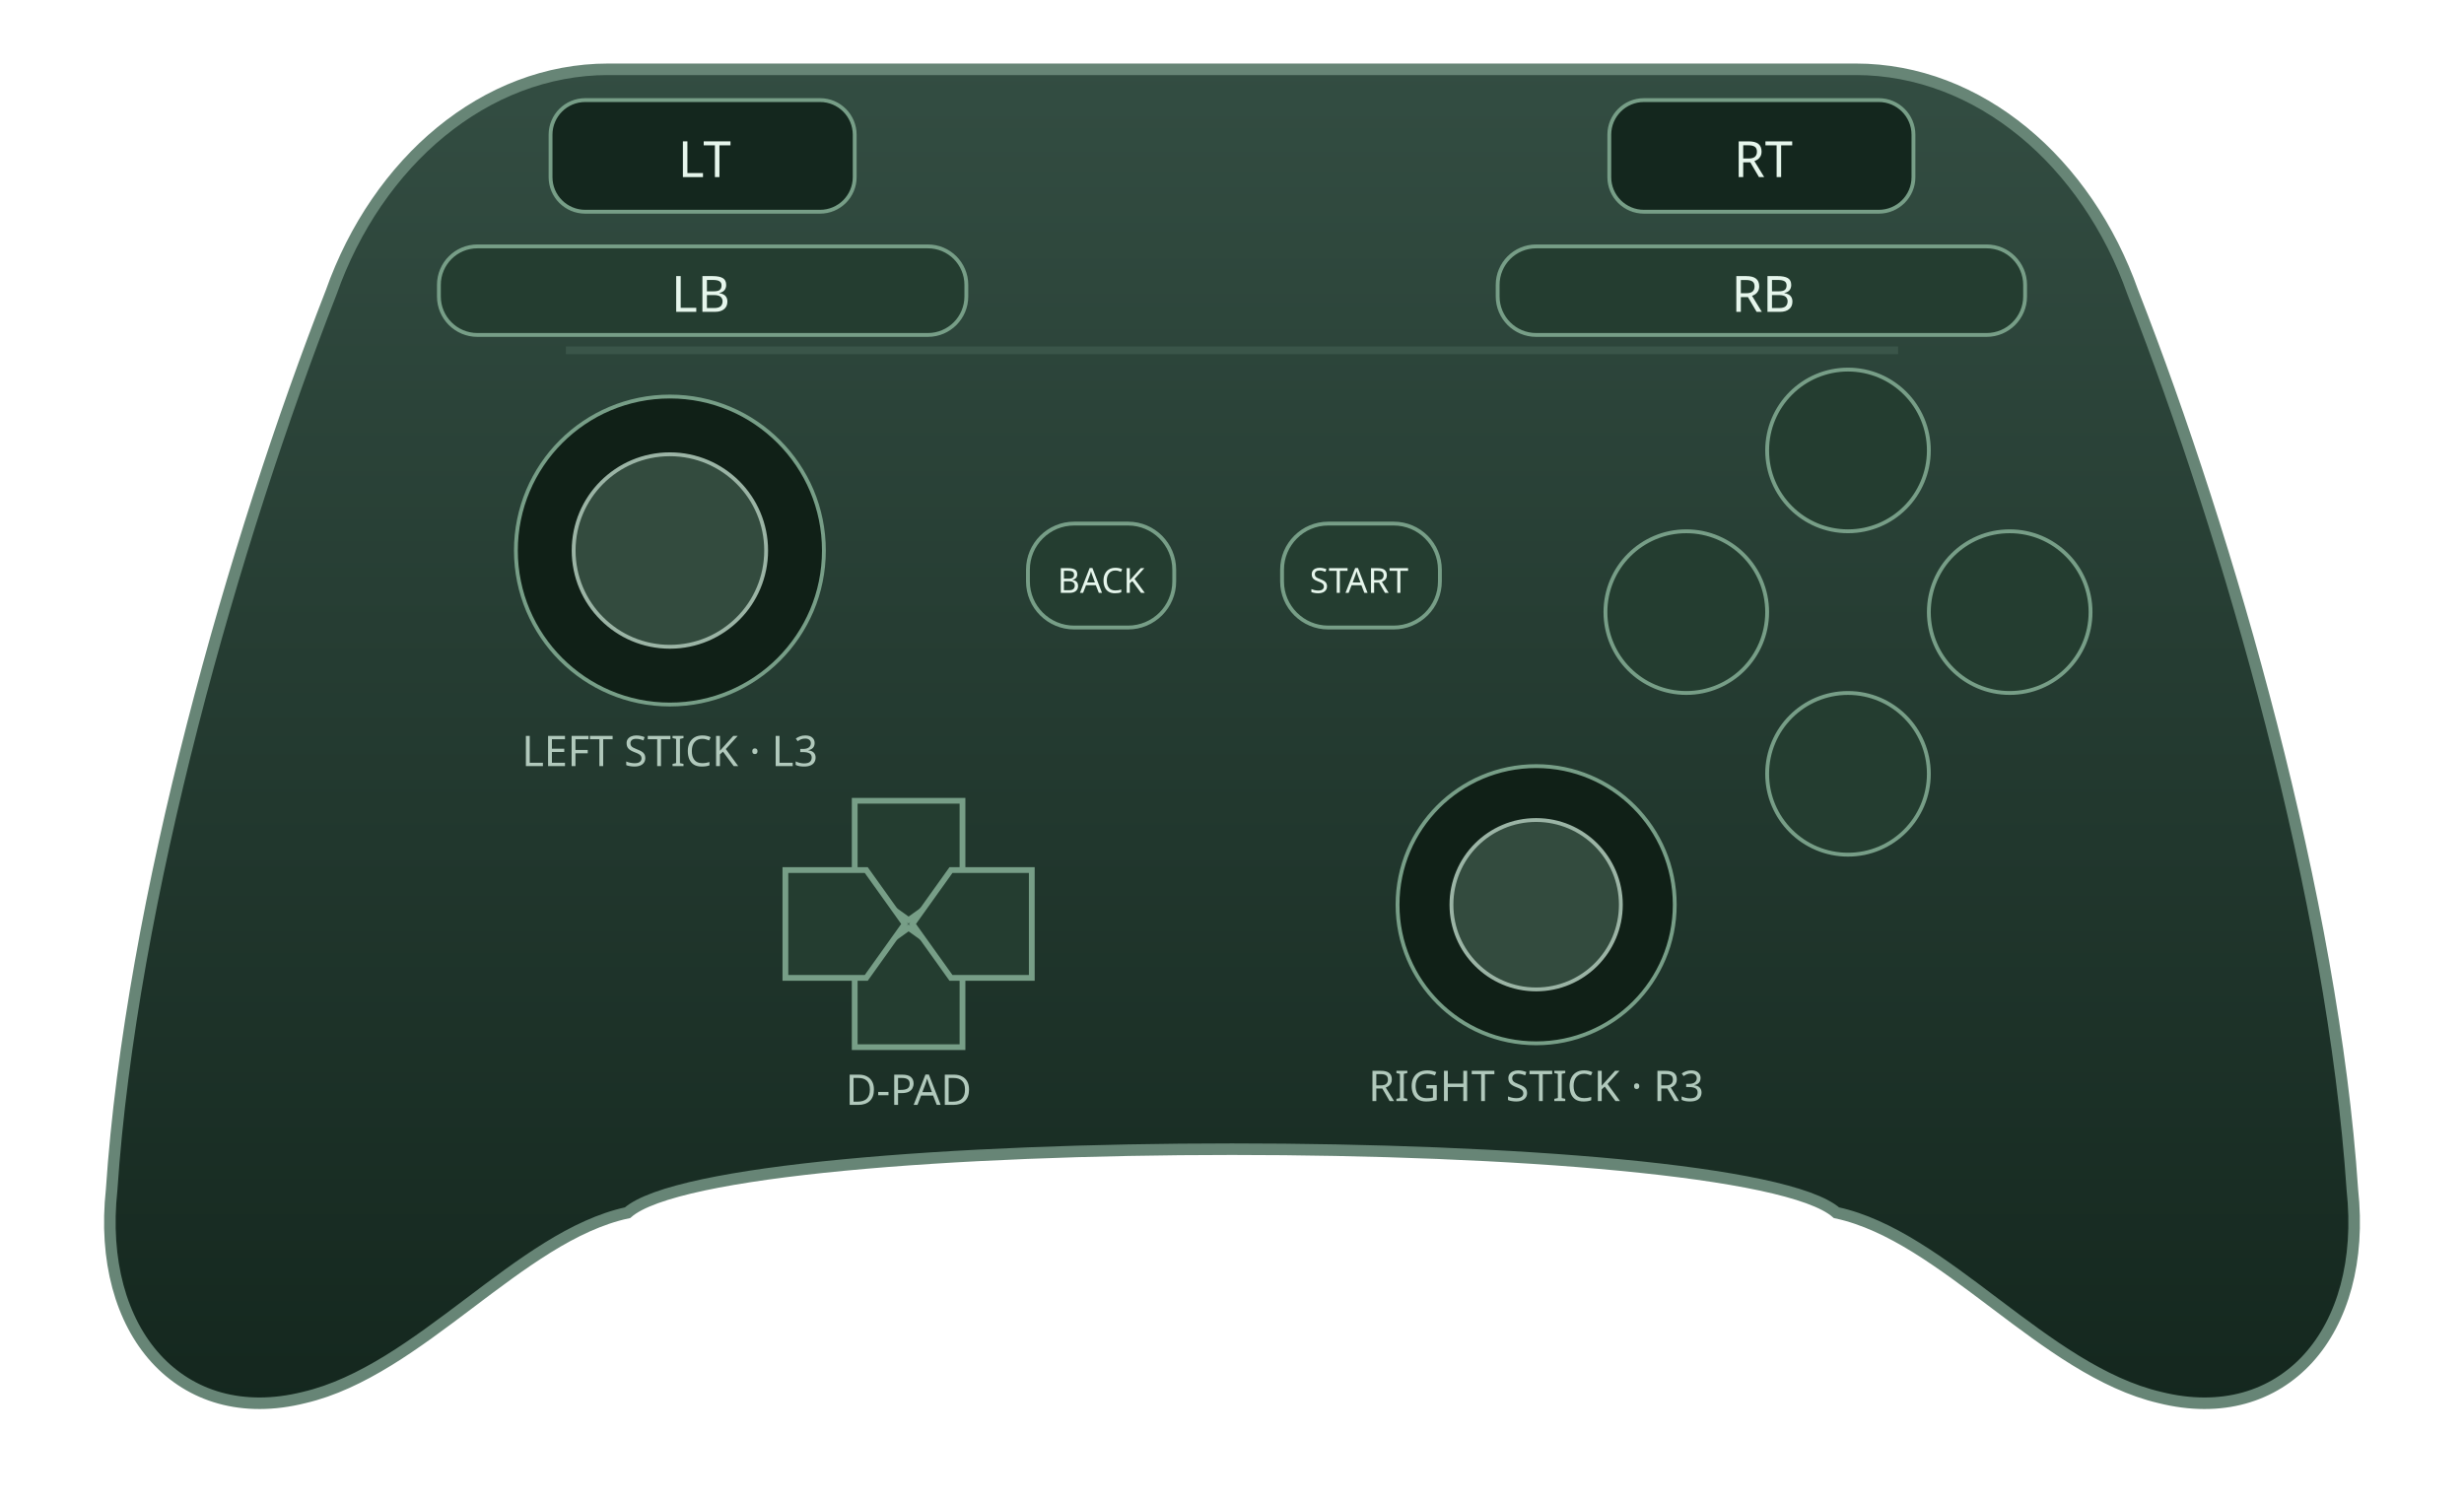
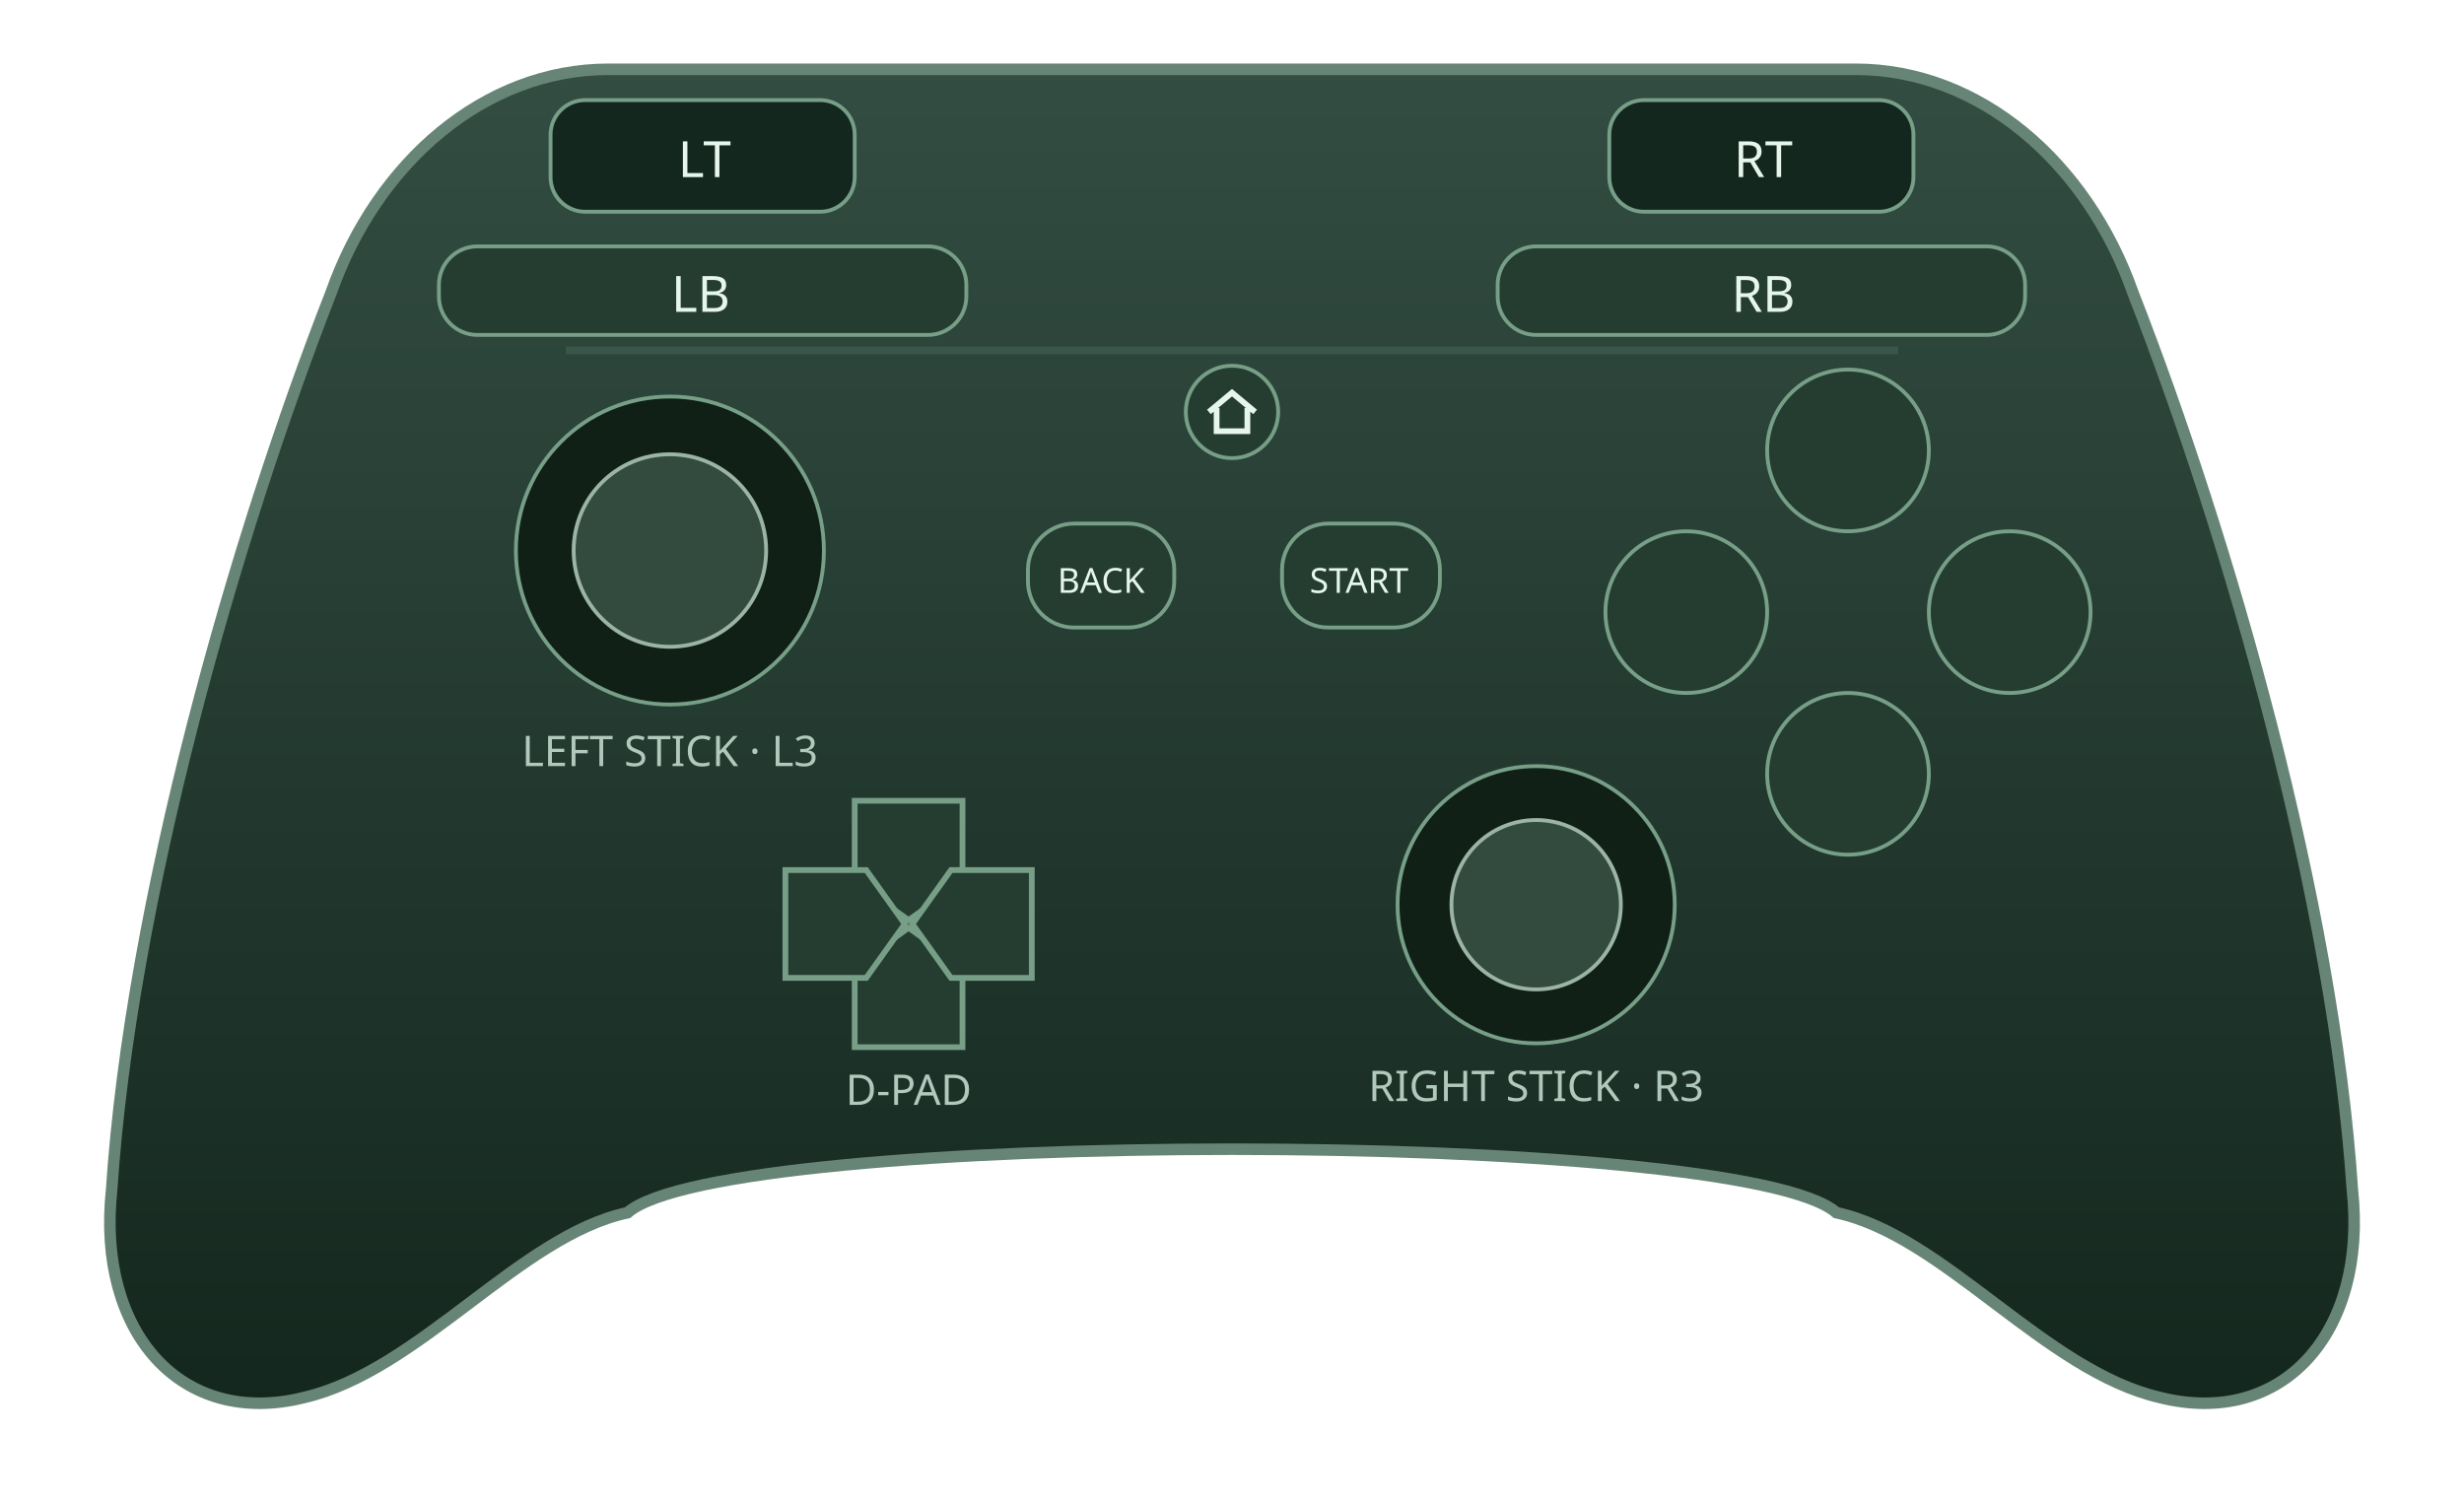
<svg xmlns="http://www.w3.org/2000/svg" viewBox="0 0 640 390" role="img" aria-labelledby="controller-test-label">
  <defs>
    <linearGradient id="controller-shell" x2="0" y2="1">
      <stop stop-color="#334d42" />
      <stop offset="1" stop-color="#14271e" />
    </linearGradient>
  </defs>
  <path d="M158 18H482C514 18 542 42 554 76C579 140 606 234 611 309C615 346 593 371 561 363C531 356 505 321 477 315C452 293 188 293 163 315C135 321 109 356 79 363C47 371 25 346 29 309C34 234 61 140 86 76C98 42 126 18 158 18Z" fill="url(#controller-shell)" stroke="#678576" stroke-width="3" />
  <path d="M147 91H493" fill="none" stroke="#6c8a793d" stroke-width="2" />
  <g data-button="LB">
    <rect x="114" y="64" width="137" height="23" rx="10" fill="#243d30" stroke="#779e87" />
    <text x="182" y="81" text-anchor="middle" fill="#e6f6ec" font-family="sans-serif" font-size="13">LB</text>
  </g>
  <g data-button="RB">
    <rect x="389" y="64" width="137" height="23" rx="10" fill="#243d30" stroke="#779e87" />
    <text x="458" y="81" text-anchor="middle" fill="#e6f6ec" font-family="sans-serif" font-size="13">RB</text>
  </g>
  <g data-button="LT">
    <rect x="143" y="26" width="79" height="29" rx="9" fill="#14271e" stroke="#779e87" />
    <rect data-trigger="left" x="148" y="30" width="0" height="21" rx="6" fill="#43d98e" />
    <text x="183" y="46" text-anchor="middle" fill="#e6f6ec" font-family="sans-serif" font-size="13">LT</text>
  </g>
  <g data-button="RT">
    <rect x="418" y="26" width="79" height="29" rx="9" fill="#14271e" stroke="#779e87" />
    <rect data-trigger="right" x="423" y="30" width="0" height="21" rx="6" fill="#43d98e" />
    <text x="458" y="46" text-anchor="middle" fill="#e6f6ec" font-family="sans-serif" font-size="13">RT</text>
  </g>
  <g data-button="L3">
    <circle cx="174" cy="143" r="40" fill="#102017" stroke="#779e87" />
    <circle data-stick="left" data-center-x="174" data-center-y="143" data-travel="12" cx="174" cy="143" r="25" fill="#334b3e" stroke="#9bb4a5" />
    <text x="174" y="199" text-anchor="middle" fill="#b1c9bc" font-family="sans-serif" font-size="11">LEFT STICK · L3</text>
  </g>
  <g data-button="R3">
    <circle cx="399" cy="235" r="36" fill="#102017" stroke="#779e87" />
    <circle data-stick="right" data-center-x="399" data-center-y="235" data-travel="12" cx="399" cy="235" r="22" fill="#334b3e" stroke="#9bb4a5" />
    <text x="399" y="286" text-anchor="middle" fill="#b1c9bc" font-family="sans-serif" font-size="11">RIGHT STICK · R3</text>
  </g>
  <g fill="#243d30" stroke="#779e87" stroke-width="1.5">
    <path data-button="DPAD_UP" d="M222 208H250V229L236 239L222 229Z" />
    <path data-button="DPAD_DOWN" d="M222 272H250V251L236 241L222 251Z" />
    <path data-button="DPAD_LEFT" d="M204 226V254H225L235 240L225 226Z" />
    <path data-button="DPAD_RIGHT" d="M268 226V254H247L237 240L247 226Z" />
  </g>
  <text x="236" y="287" text-anchor="middle" fill="#b1c9bc" font-family="sans-serif" font-size="11">D-PAD</text>
  <g data-button="BACK">
    <rect x="267" y="136" width="38" height="27" rx="12" fill="#243d30" stroke="#779e87" />
    <text x="286" y="154" text-anchor="middle" fill="#e6f6ec" font-family="sans-serif" font-size="9">BACK</text>
  </g>
  <g data-button="START">
    <rect x="333" y="136" width="41" height="27" rx="12" fill="#243d30" stroke="#779e87" />
    <text x="353" y="154" text-anchor="middle" fill="#e6f6ec" font-family="sans-serif" font-size="9">START</text>
  </g>
+   <g data-button="GUIDE">
+     <circle cx="320" cy="107" r="12" fill="#243d30" stroke="#779e87" />
+     <path d="M314 107L320 102L326 107M316 106V112H324V106" fill="none" stroke="#e6f6ec" stroke-width="1.5" />
+   </g>
  <g data-button="Y">
    <circle cx="480" cy="117" r="21" fill="#243d30" stroke="#779e87" />
  </g>
  <g data-button="X">
    <circle cx="438" cy="159" r="21" fill="#243d30" stroke="#779e87" />
  </g>
  <g data-button="B">
    <circle cx="522" cy="159" r="21" fill="#243d30" stroke="#779e87" />
  </g>
  <g data-button="A">
    <circle cx="480" cy="201" r="21" fill="#243d30" stroke="#779e87" />
  </g>
</svg>
